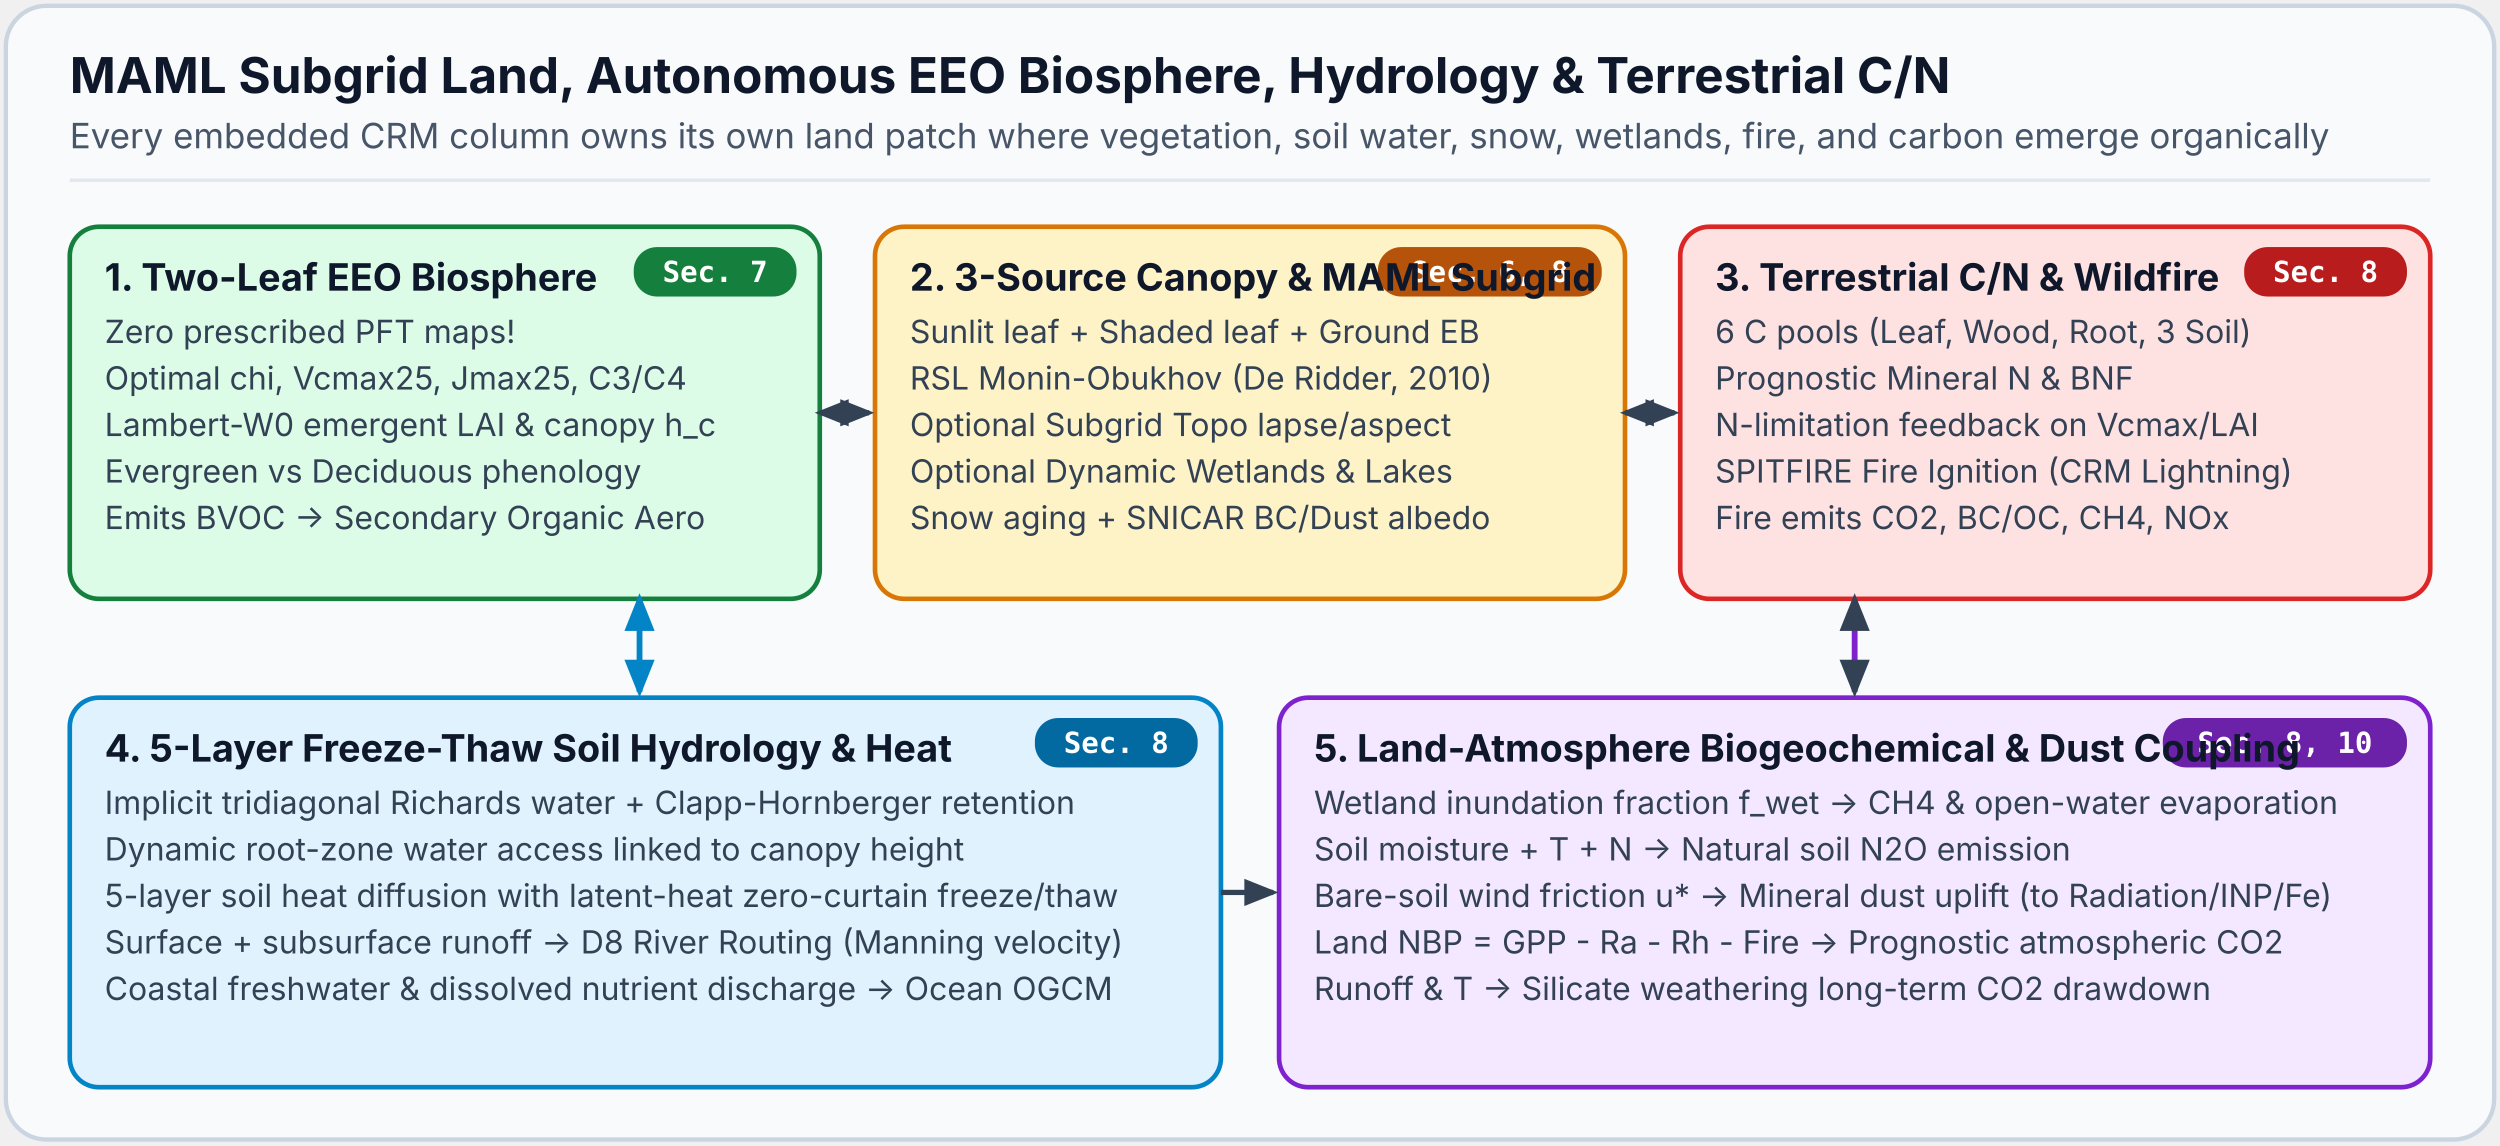
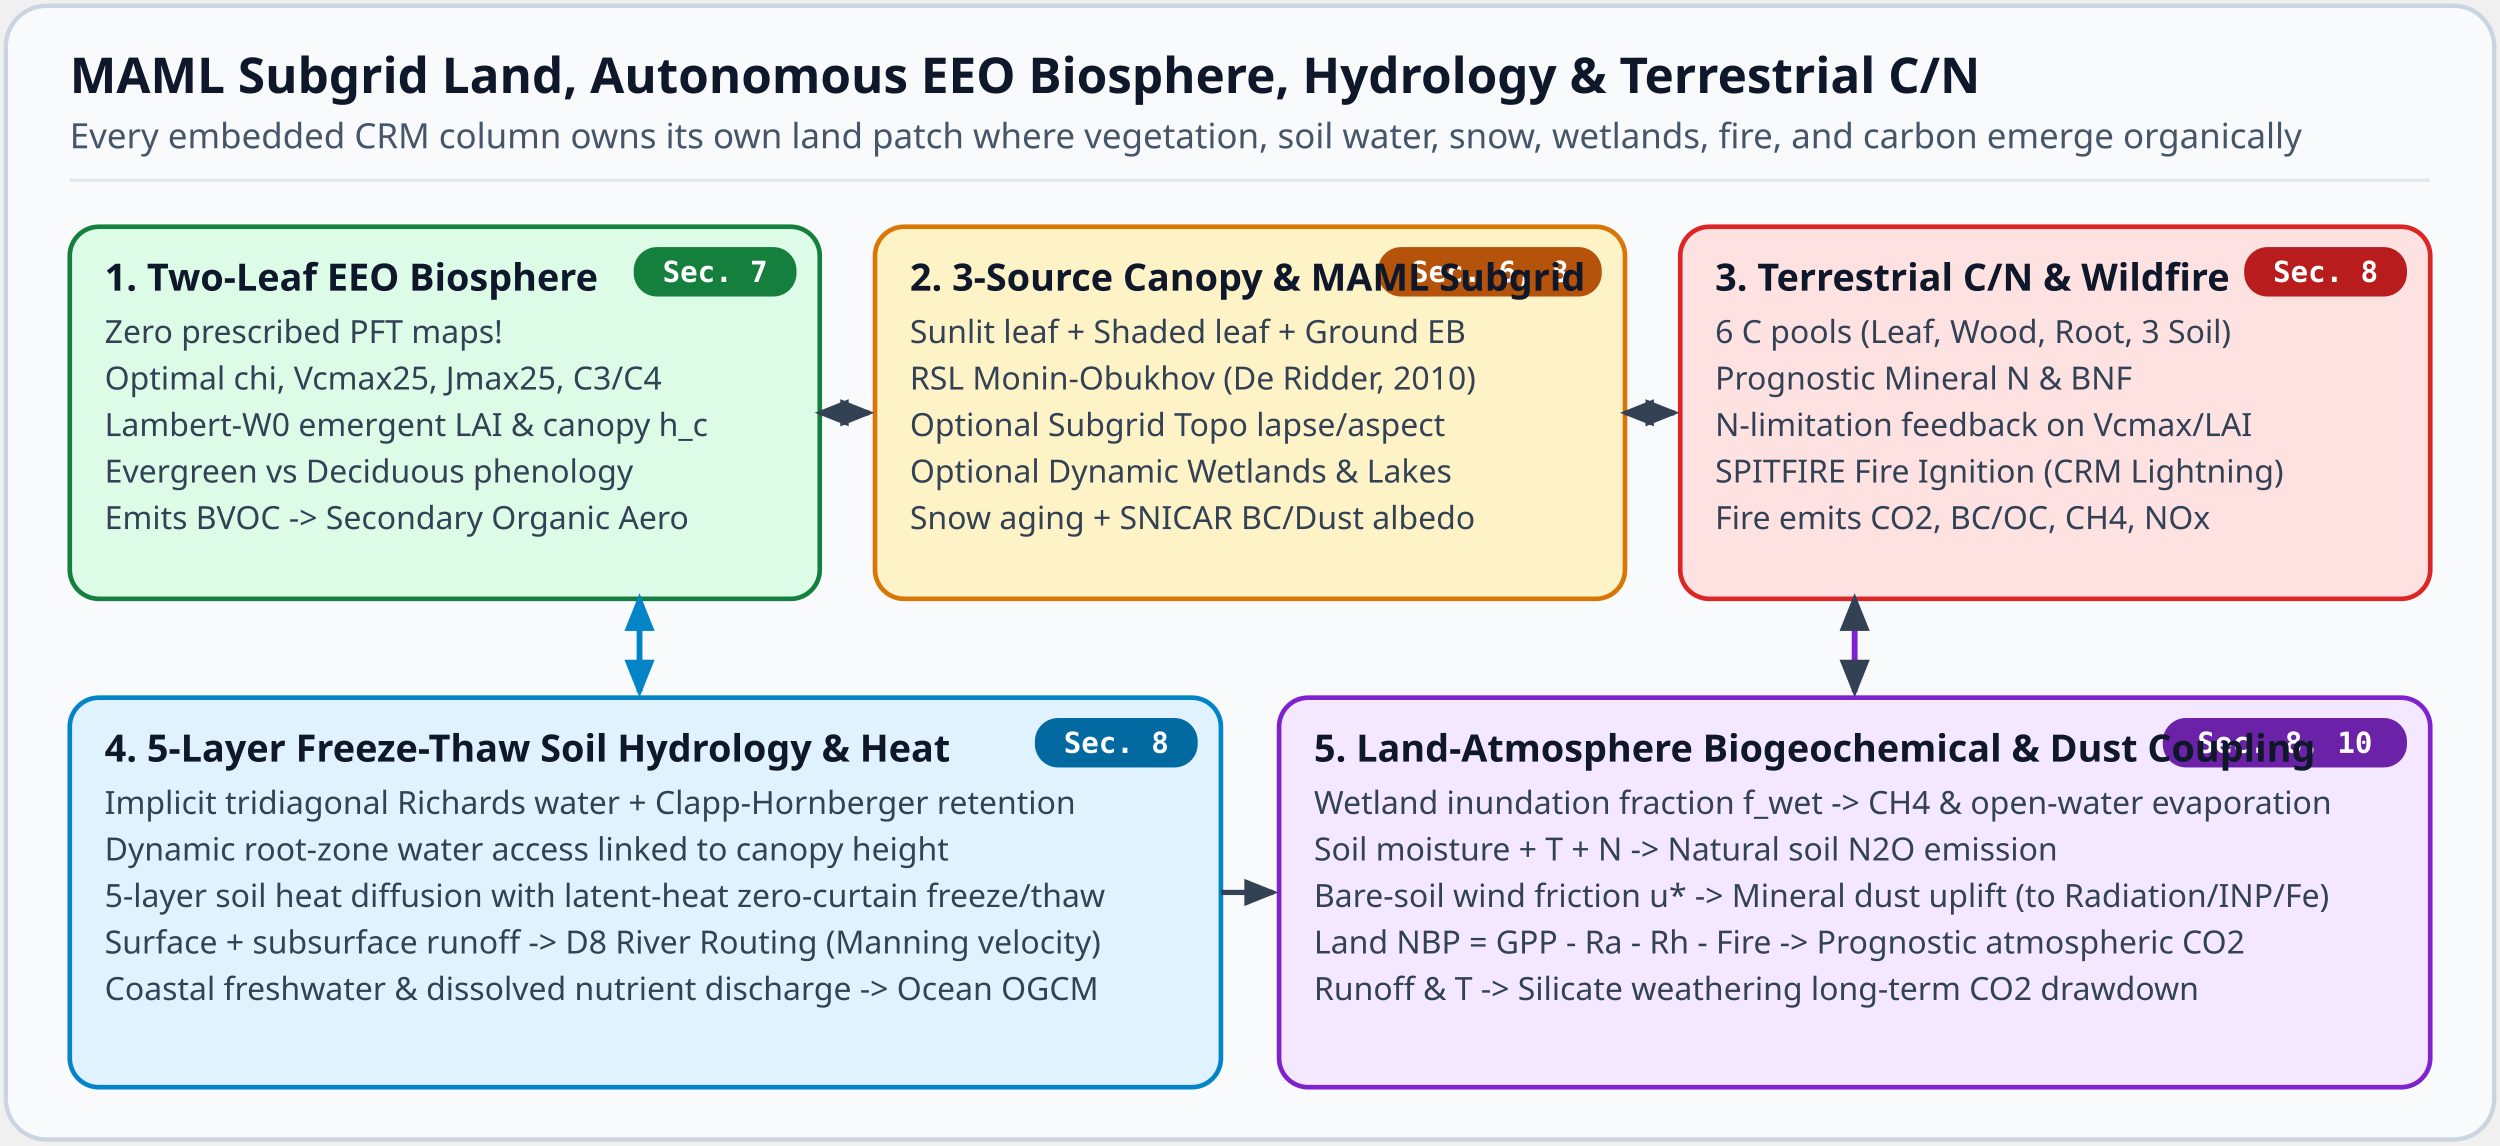
<svg xmlns="http://www.w3.org/2000/svg" viewBox="0 0 860 394" width="860" height="394" role="img" aria-label="MAML Subgrid Land, Autonomous EEO Biosphere, Hydrology &amp; Terrestrial C/N">
  <defs>
    <style>
      .bg { fill: #f8fafc; stroke: #cbd5e1; stroke-width: 1.5; rx: 14; }
-       .title { font: 700 17px -apple-system, BlinkMacSystemFont, "Segoe UI", "Hiragino Sans", sans-serif; fill: #0f172a; }
-       .sub { font: 400 12px -apple-system, BlinkMacSystemFont, "Segoe UI", "Hiragino Sans", sans-serif; fill: #475569; }
-       .box-t { font: 700 13px -apple-system, BlinkMacSystemFont, "Segoe UI", "Hiragino Sans", sans-serif; fill: #0f172a; }
-       .box-s { font: 400 11px -apple-system, BlinkMacSystemFont, "Segoe UI", "Hiragino Sans", sans-serif; fill: #334155; }
-       .mono { font: 600 11px ui-monospace, SFMono-Regular, Menlo, monospace; fill: #0f172a; }
-       .lbl { font: 600 11px -apple-system, BlinkMacSystemFont, "Segoe UI", "Hiragino Sans", sans-serif; fill: #1e293b; }
-       .badge { font: 700 10px ui-monospace, SFMono-Regular, Menlo, monospace; fill: #ffffff; }
+       .title { font: 700 17px "Noto Sans", "Noto Sans JP", "Hiragino Sans", sans-serif; fill: #0f172a; }
+       .sub { font: 400 12px "Noto Sans", "Noto Sans JP", "Hiragino Sans", sans-serif; fill: #475569; }
+       .box-t { font: 700 13px "Noto Sans", "Noto Sans JP", "Hiragino Sans", sans-serif; fill: #0f172a; }
+       .box-s { font: 400 11px "Noto Sans", "Noto Sans JP", "Hiragino Sans", sans-serif; fill: #334155; }
+       .mono { font: 600 11px "Source Code Pro", ui-monospace, SFMono-Regular, Menlo, monospace; fill: #0f172a; }
+       .lbl { font: 600 11px "Noto Sans", "Noto Sans JP", "Hiragino Sans", sans-serif; fill: #1e293b; }
+       .badge { font: 700 10px "Source Code Pro", ui-monospace, SFMono-Regular, Menlo, monospace; fill: #ffffff; }
    </style>
    <marker id="arr" viewBox="0 0 10 10" refX="8.5" refY="5" markerWidth="6.5" markerHeight="6.5" orient="auto-start-reverse">
      <path d="M 0 1 L 10 5 L 0 9 z" fill="#334155" />
    </marker>
    <marker id="arr-blue" viewBox="0 0 10 10" refX="8.5" refY="5" markerWidth="6.5" markerHeight="6.5" orient="auto-start-reverse">
      <path d="M 0 1 L 10 5 L 0 9 z" fill="#0284c7" />
    </marker>
    <marker id="arr-red" viewBox="0 0 10 10" refX="8.5" refY="5" markerWidth="6.5" markerHeight="6.5" orient="auto-start-reverse">
      <path d="M 0 1 L 10 5 L 0 9 z" fill="#dc2626" />
    </marker>
    <marker id="arr-green" viewBox="0 0 10 10" refX="8.5" refY="5" markerWidth="6.5" markerHeight="6.5" orient="auto-start-reverse">
      <path d="M 0 1 L 10 5 L 0 9 z" fill="#15803d" />
    </marker>
    <marker id="arr-amber" viewBox="0 0 10 10" refX="8.5" refY="5" markerWidth="6.5" markerHeight="6.5" orient="auto-start-reverse">
      <path d="M 0 1 L 10 5 L 0 9 z" fill="#d97706" />
    </marker>
  </defs>
  <rect class="bg" x="2" y="2" width="856" height="390" rx="14" />
  <text class="title" x="24" y="32">MAML Subgrid Land, Autonomous EEO Biosphere, Hydrology &amp; Terrestrial C/N</text>
  <text class="sub" x="24" y="51">Every embedded CRM column owns its own land patch where vegetation, soil water, snow, wetlands, fire, and carbon emerge organically</text>
  <line x1="24" y1="62" x2="836" y2="62" stroke="#e2e8f0" stroke-width="1.2" />
  <rect x="24" y="78" width="258" height="128" rx="10" fill="#dcfce7" stroke="#15803d" stroke-width="1.6" />
  <rect x="218" y="85" width="56" height="17" rx="8" fill="#15803d" />
  <text class="badge" x="246.0" y="97" text-anchor="middle">Sec. 7</text>
  <text class="box-t" x="36" y="100">1. Two-Leaf EEO Biosphere</text>
  <text class="box-s" x="36" y="118">Zero prescribed PFT maps!</text>
  <text class="box-s" x="36" y="134">Optimal chi, Vcmax25, Jmax25, C3/C4</text>
  <text class="box-s" x="36" y="150">Lambert-W0 emergent LAI &amp; canopy h_c</text>
  <text class="box-s" x="36" y="166">Evergreen vs Deciduous phenology</text>
  <text class="box-s" x="36" y="182">Emits BVOC -&gt; Secondary Organic Aero</text>
  <rect x="301" y="78" width="258" height="128" rx="10" fill="#fef3c7" stroke="#d97706" stroke-width="1.6" />
  <rect x="474" y="85" width="77" height="17" rx="8" fill="#b45309" />
  <text class="badge" x="512.5" y="97" text-anchor="middle">Sec. 6, 8</text>
  <text class="box-t" x="313" y="100">2. 3-Source Canopy &amp; MAML Subgrid</text>
  <text class="box-s" x="313" y="118">Sunlit leaf + Shaded leaf + Ground EB</text>
  <text class="box-s" x="313" y="134">RSL Monin-Obukhov (De Ridder, 2010)</text>
  <text class="box-s" x="313" y="150">Optional Subgrid Topo lapse/aspect</text>
  <text class="box-s" x="313" y="166">Optional Dynamic Wetlands &amp; Lakes</text>
  <text class="box-s" x="313" y="182">Snow aging + SNICAR BC/Dust albedo</text>
  <rect x="578" y="78" width="258" height="128" rx="10" fill="#fee2e2" stroke="#dc2626" stroke-width="1.6" />
  <rect x="772" y="85" width="56" height="17" rx="8" fill="#b91c1c" />
  <text class="badge" x="800.0" y="97" text-anchor="middle">Sec. 8</text>
  <text class="box-t" x="590" y="100">3. Terrestrial C/N &amp; Wildfire</text>
  <text class="box-s" x="590" y="118">6 C pools (Leaf, Wood, Root, 3 Soil)</text>
  <text class="box-s" x="590" y="134">Prognostic Mineral N &amp; BNF</text>
  <text class="box-s" x="590" y="150">N-limitation feedback on Vcmax/LAI</text>
  <text class="box-s" x="590" y="166">SPITFIRE Fire Ignition (CRM Lightning)</text>
  <text class="box-s" x="590" y="182">Fire emits CO2, BC/OC, CH4, NOx</text>
  <rect x="24" y="240" width="396" height="134" rx="10" fill="#e0f2fe" stroke="#0284c7" stroke-width="1.6" />
  <rect x="356" y="247" width="56" height="17" rx="8" fill="#0369a1" />
  <text class="badge" x="384.0" y="259" text-anchor="middle">Sec. 8</text>
  <text class="box-t" x="36" y="262">4. 5-Layer Freeze-Thaw Soil Hydrology &amp; Heat</text>
  <text class="box-s" x="36" y="280">Implicit tridiagonal Richards water + Clapp-Hornberger retention</text>
  <text class="box-s" x="36" y="296">Dynamic root-zone water access linked to canopy height</text>
  <text class="box-s" x="36" y="312">5-layer soil heat diffusion with latent-heat zero-curtain freeze/thaw</text>
  <text class="box-s" x="36" y="328">Surface + subsurface runoff -&gt; D8 River Routing (Manning velocity)</text>
  <text class="box-s" x="36" y="344">Coastal freshwater &amp; dissolved nutrient discharge -&gt; Ocean OGCM</text>
  <rect x="440" y="240" width="396" height="134" rx="10" fill="#f3e8ff" stroke="#7e22ce" stroke-width="1.6" />
  <rect x="744" y="247" width="84" height="17" rx="8" fill="#6b21a8" />
  <text class="badge" x="786.0" y="259" text-anchor="middle">Sec. 8, 10</text>
  <text class="box-t" x="452" y="262">5. Land-Atmosphere Biogeochemical &amp; Dust Coupling</text>
  <text class="box-s" x="452" y="280">Wetland inundation fraction f_wet -&gt; CH4 &amp; open-water evaporation</text>
  <text class="box-s" x="452" y="296">Soil moisture + T + N -&gt; Natural soil N2O emission</text>
  <text class="box-s" x="452" y="312">Bare-soil wind friction u* -&gt; Mineral dust uplift (to Radiation/INP/Fe)</text>
  <text class="box-s" x="452" y="328">Land NBP = GPP - Ra - Rh - Fire -&gt; Prognostic atmospheric CO2</text>
  <text class="box-s" x="452" y="344">Runoff &amp; T -&gt; Silicate weathering long-term CO2 drawdown</text>
  <line x1="282" y1="142" x2="299" y2="142" stroke="#334155" stroke-width="1.8" marker-end="url(#arr)" marker-start="url(#arr)" />
  <line x1="559" y1="142" x2="576" y2="142" stroke="#334155" stroke-width="1.8" marker-end="url(#arr)" marker-start="url(#arr)" />
  <line x1="220" y1="206" x2="220" y2="238" stroke="#0284c7" stroke-width="2" marker-end="url(#arr-blue)" marker-start="url(#arr-blue)" />
  <line x1="638" y1="206" x2="638" y2="238" stroke="#7e22ce" stroke-width="2" marker-end="url(#arr)" marker-start="url(#arr)" />
  <line x1="420" y1="307" x2="438" y2="307" stroke="#334155" stroke-width="1.8" marker-end="url(#arr)" />
</svg>
